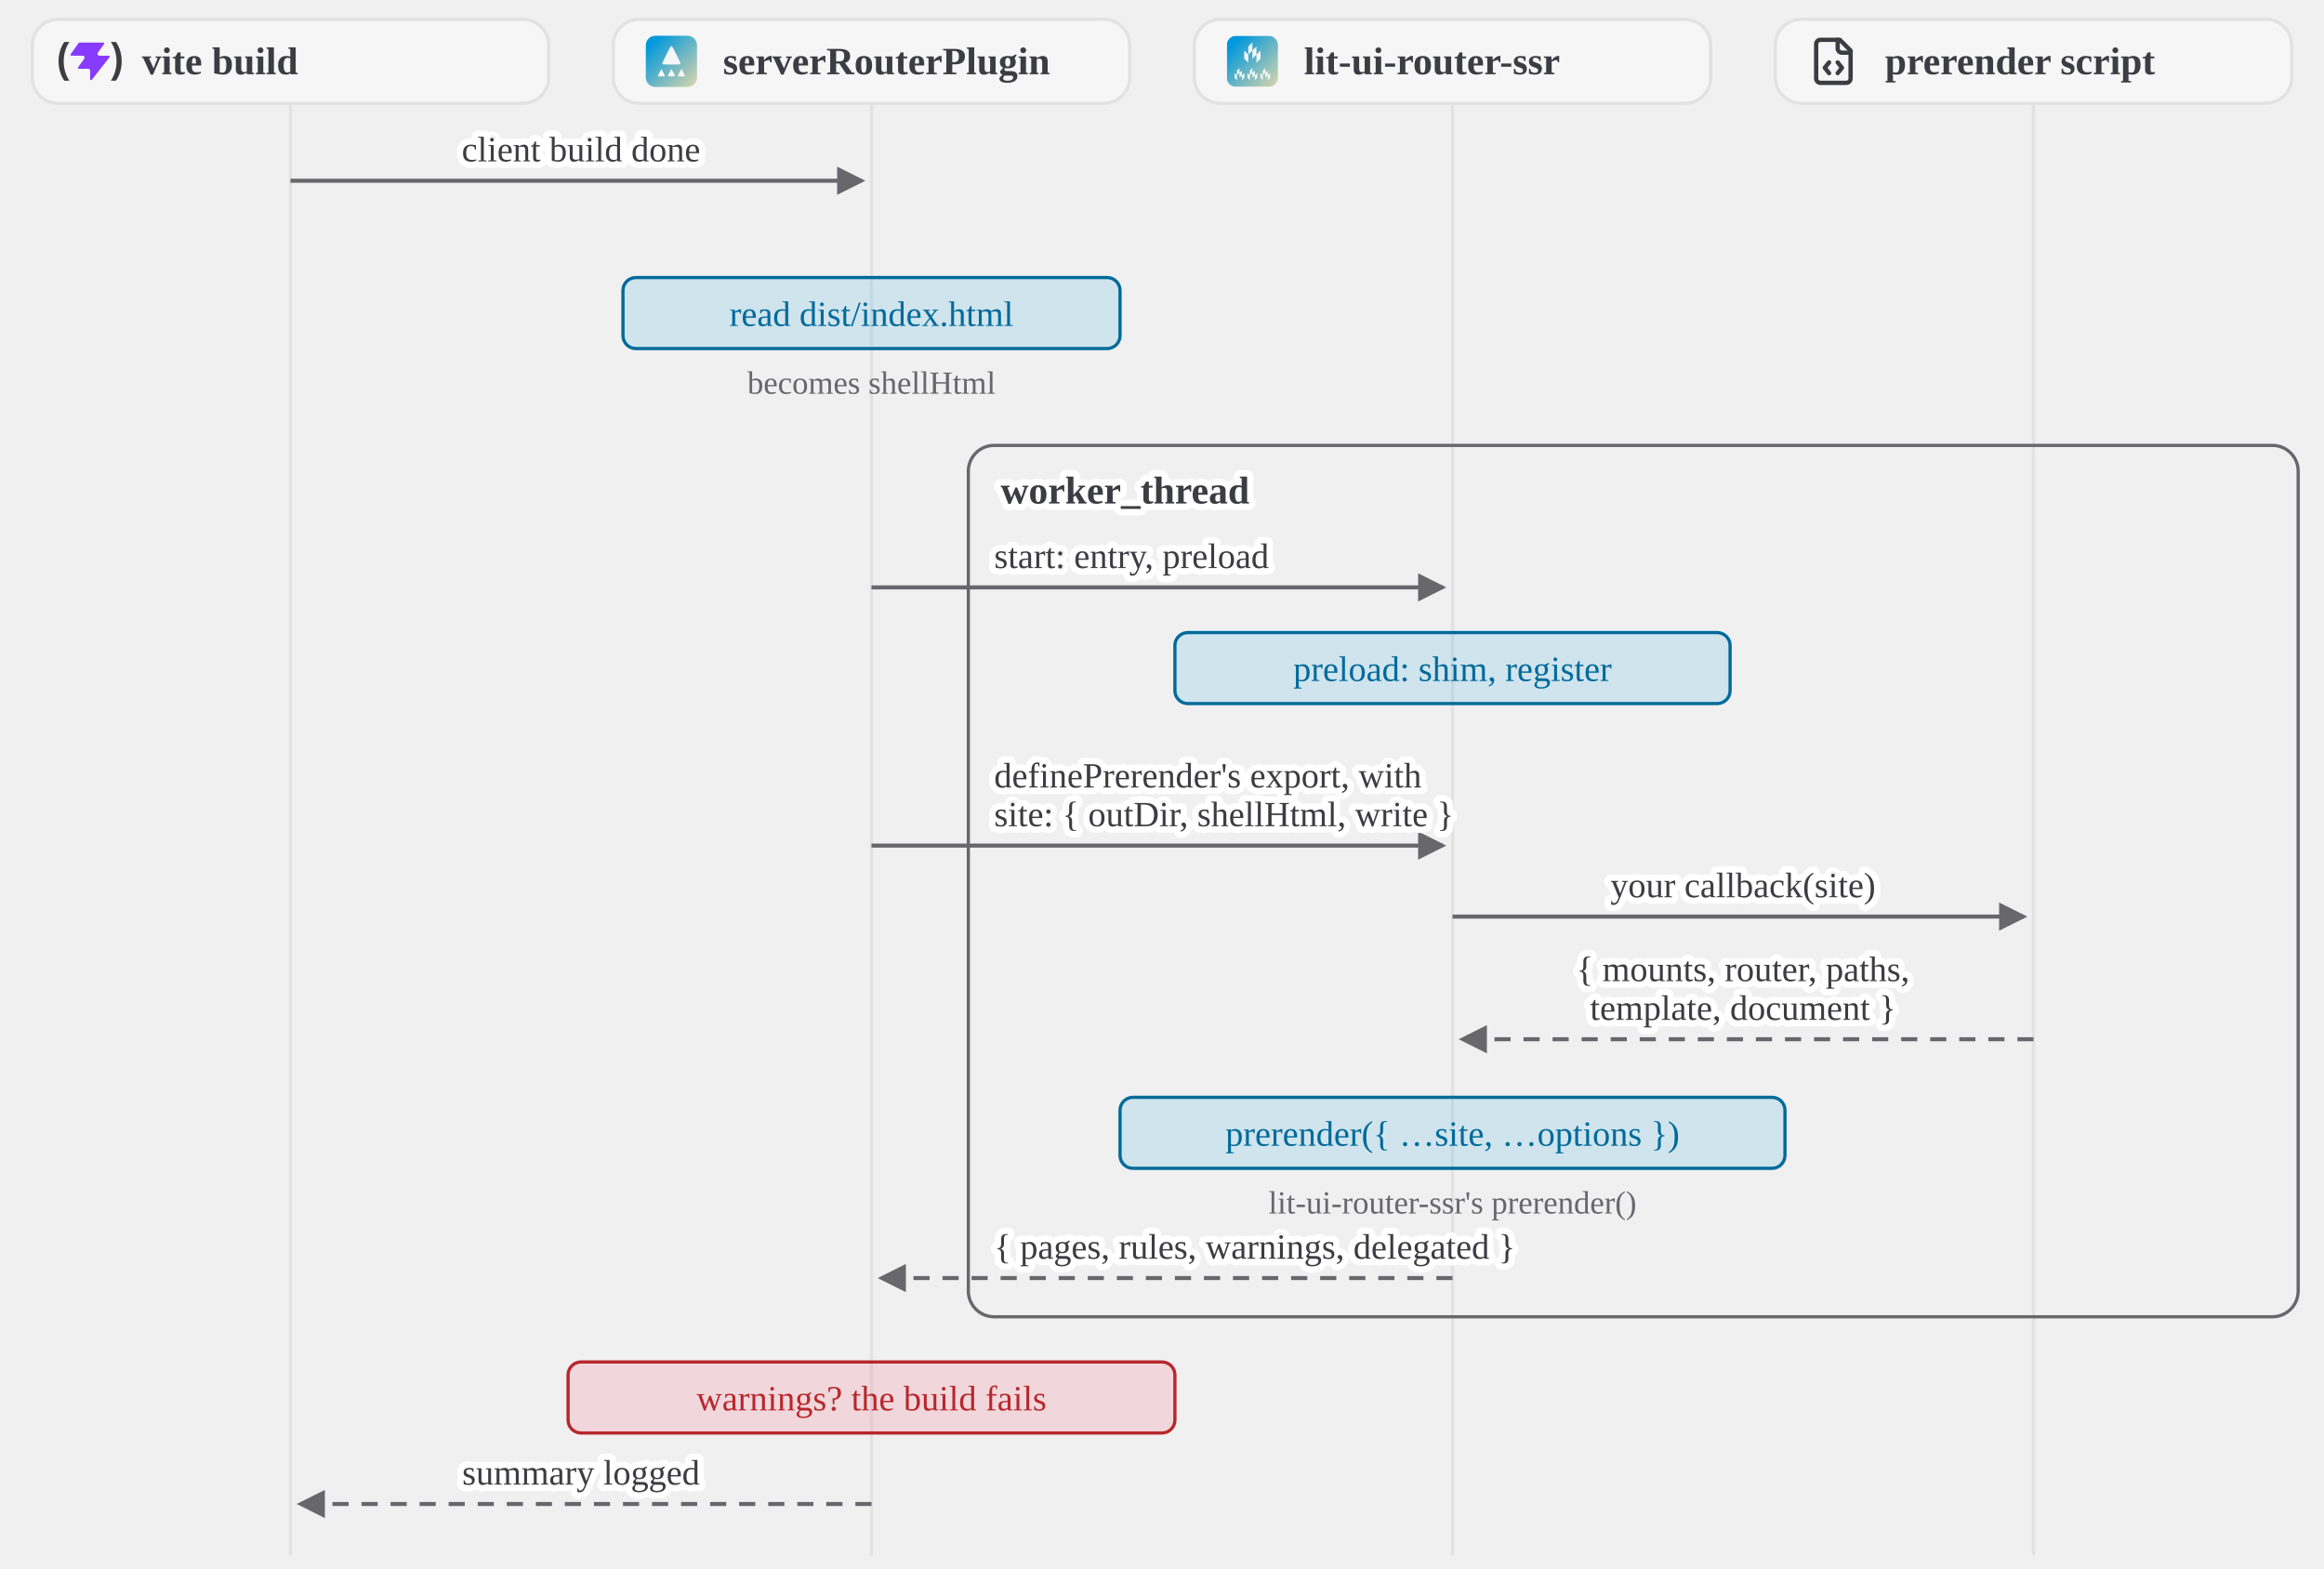
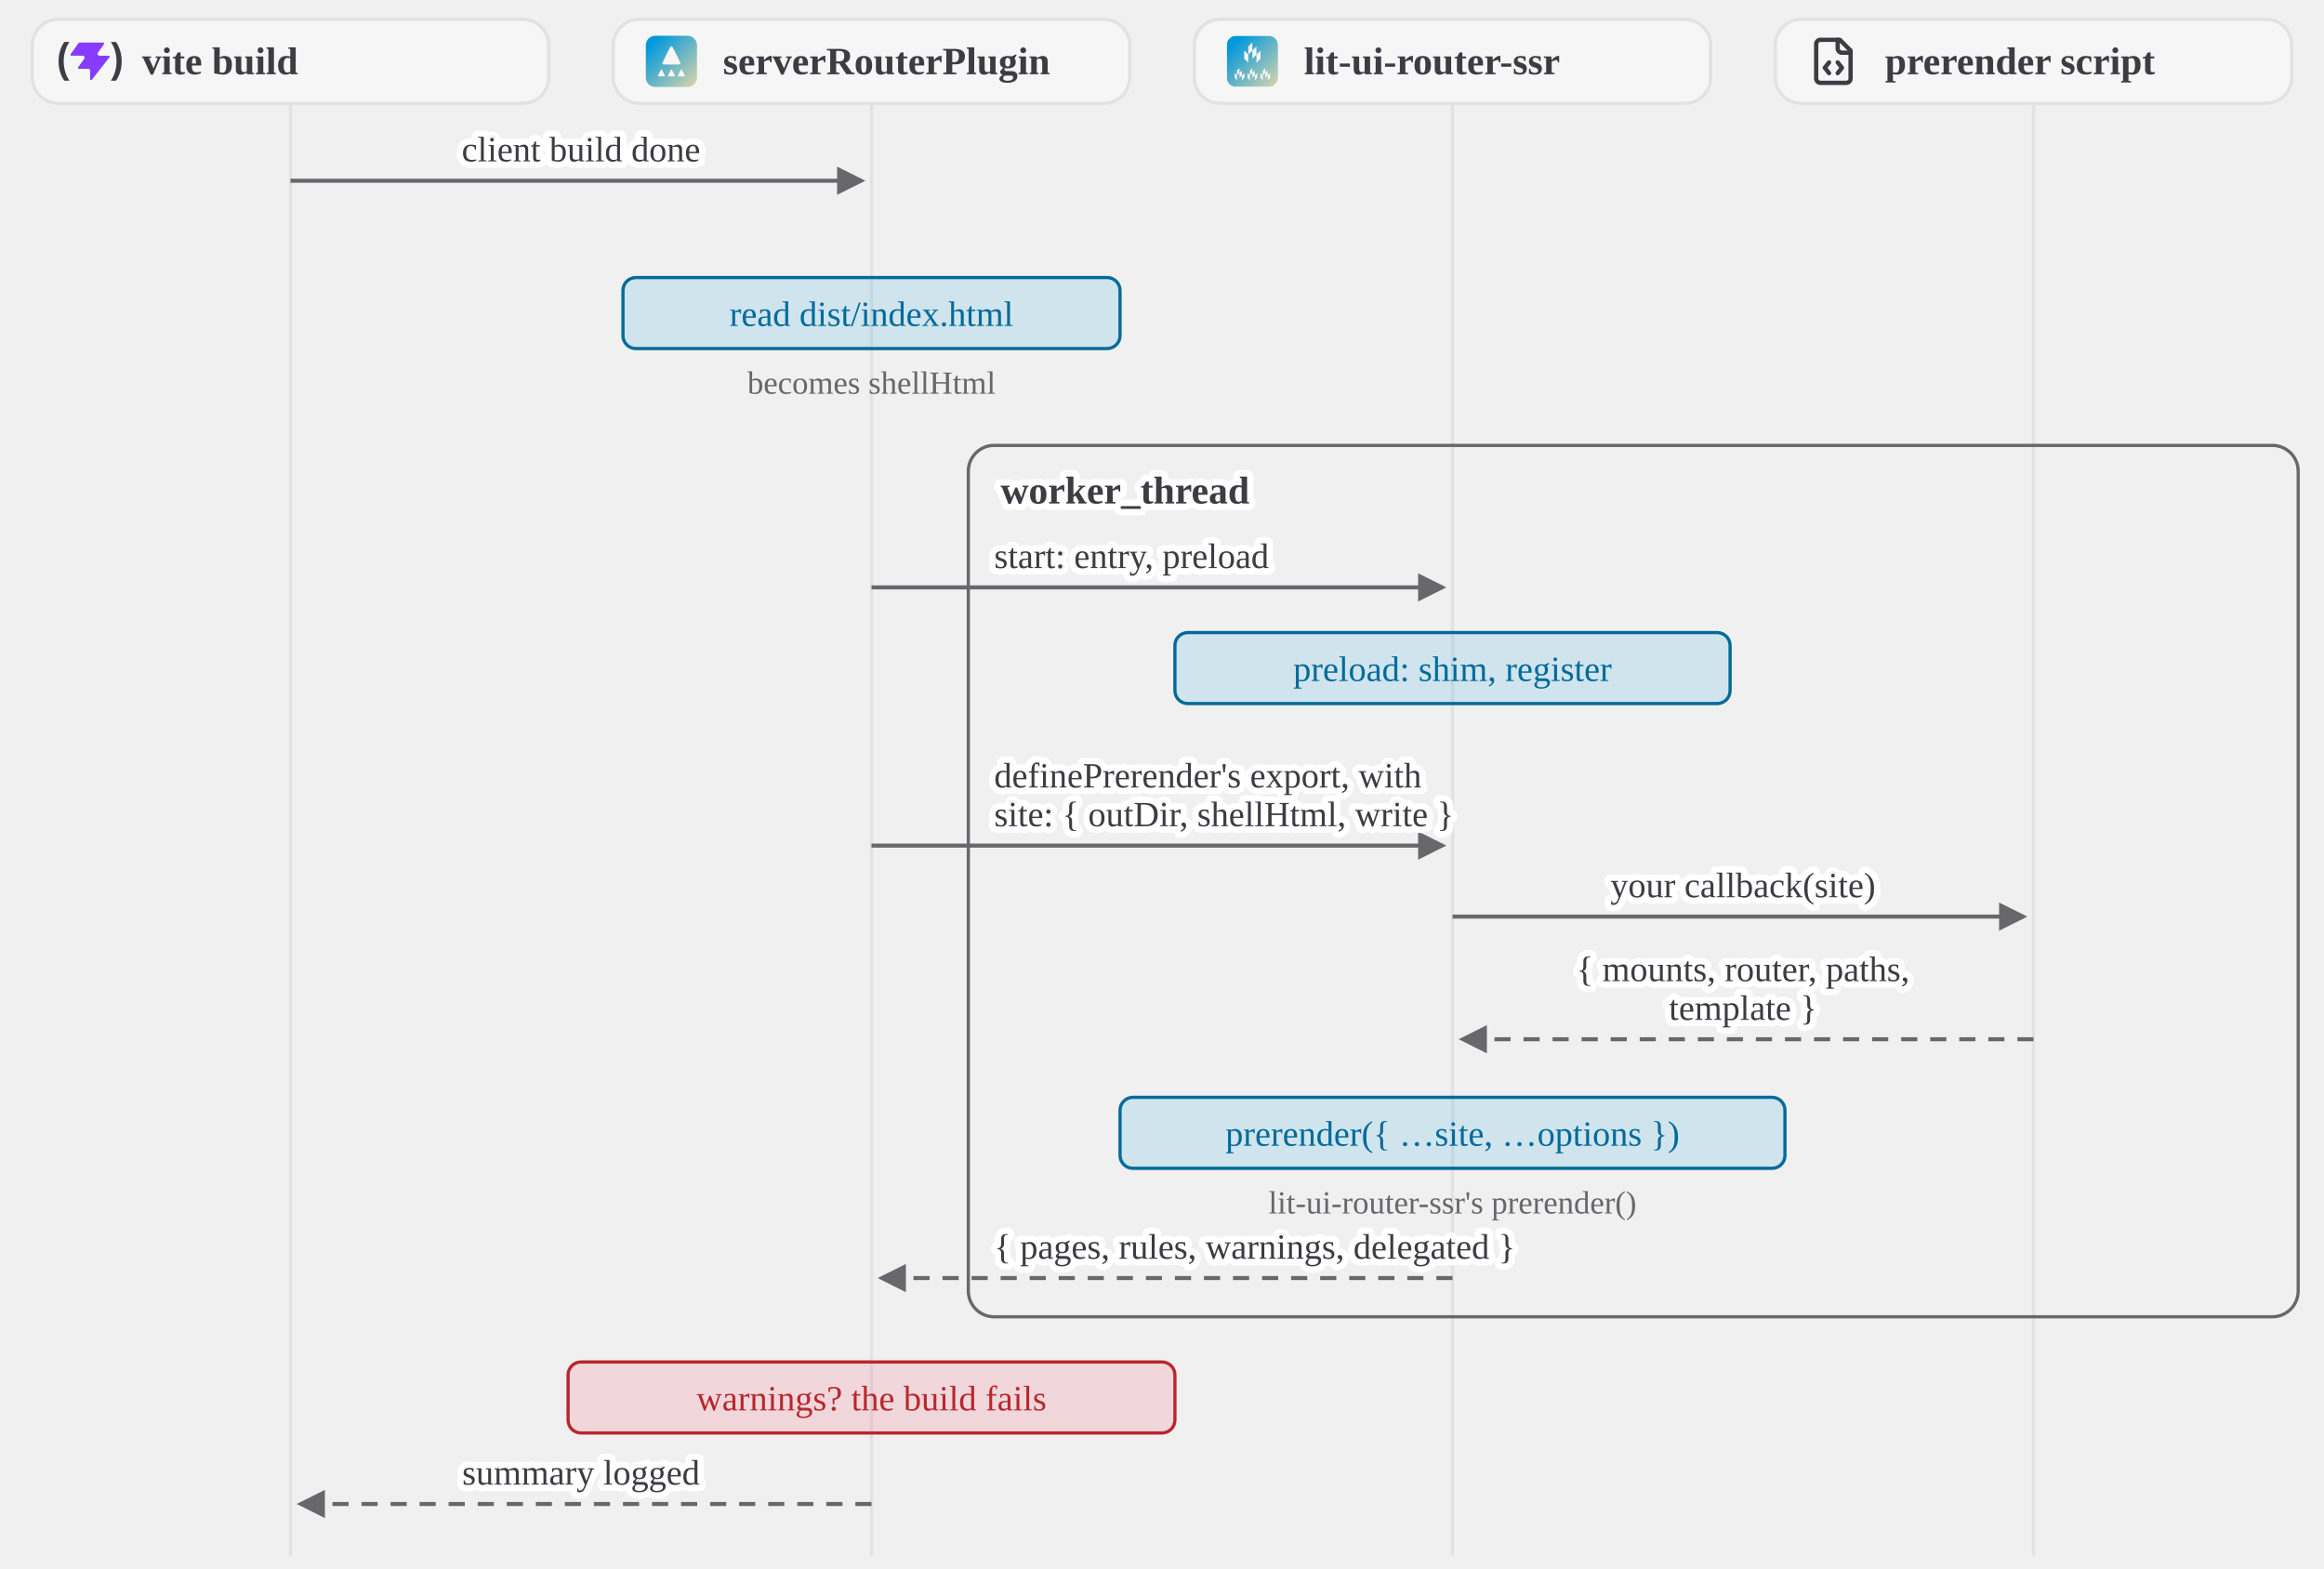
- <svg xmlns="http://www.w3.org/2000/svg" viewBox="0 0 720 486" width="100%" role="img" aria-label="What the plugin hands the prerender script: once the client build has written dist, serverRouterPlugin reads the built index.html as shellHtml and starts a worker thread with the entry and the preloads. Inside the worker, the DOM shim and lit-ui-router-ssr/register load first, then the prerender script. The worker calls the script's default export, from lit-ui-router-ssr's definePrerender, with site: outDir, shellHtml and write. definePrerender calls your callback with site, which returns the options: mounts, router, paths, template and document. definePrerender then calls lit-ui-router-ssr's prerender() with site spread under the options, and the worker posts the result, pages, rules, warnings and delegated, back to the plugin. A non-empty warnings list fails the build; otherwise the plugin logs a summary.">
+ <svg xmlns="http://www.w3.org/2000/svg" viewBox="0 0 720 486" width="100%" role="img" aria-label="What the plugin hands the prerender script: once the client build has written dist, serverRouterPlugin reads the built index.html as shellHtml and starts a worker thread with the entry and the preloads. Inside the worker, the DOM shim and lit-ui-router-ssr/register load first, then the prerender script. The worker calls the script's default export, from lit-ui-router-ssr's definePrerender, with site: outDir, shellHtml and write. definePrerender calls your callback with site, which returns the options: mounts, router, paths and template. definePrerender then calls lit-ui-router-ssr's prerender() with site spread under the options, and the worker posts the result, pages, rules, warnings and delegated, back to the plugin. A non-empty warnings list fails the build; otherwise the plugin logs a summary.">
  <style>
    @media (prefers-color-scheme: dark) {
      svg:root {
        color-scheme: dark;
        --vp-c-bg: #1b1b1f;
        --vp-c-bg-soft: #202127;
        --vp-c-divider: #2e2e32;
        --vp-c-text-1: #dfdfd6;
        --vp-c-text-2: #98989f;
        --vp-c-brand-1: #29abe6;
        --vp-c-brand-soft: rgba(0, 152, 220, 0.16);
        --vp-c-red-1: #f66f81;
        --vp-c-red-soft: rgba(244, 63, 94, 0.16);
      }
    }
  </style>
  <defs>
    <marker id="arr-pre-1" viewBox="0 0 8 8" refX="7" refY="4" markerWidth="7" markerHeight="7" orient="auto-start-reverse">
      <path d="M0 0L8 4L0 8z" fill="var(--vp-c-text-2, #67676c)" />
    </marker>
  </defs>
  <g font-family="var(--vp-font-family-base, ui-sans-serif, system-ui, sans-serif)">
    <line x1="90" y1="32" x2="90" y2="482" stroke="var(--vp-c-divider, #e2e2e3)" />
    <rect x="10" y="6" width="160" height="26" rx="8" fill="var(--vp-c-bg-soft, #f6f6f7)" stroke="var(--vp-c-divider, #e2e2e3)" />
    <svg x="18" y="13" width="20" height="12" viewBox="0 0 23 14">
      <path fill="var(--vp-c-text-1, #3c3c43)" d="M2.07 3.05176e-05C-0.682 3.94 -0.698 10.046 2.07 14H3.93C1.162 10.046 1.178 3.94 3.93 3.05176e-05H2.07Z" />
      <path fill="var(--vp-c-text-1, #3c3c43)" d="M20.748 0H18.889C21.641 3.94 21.657 10.046 18.889 14H20.748C23.516 10.046 23.5 3.94 20.748 0Z" />
      <path data-brand="vite" fill="#863BFF" d="M12.014 13.677C11.815 13.93 11.409 13.789 11.409 13.468V10.385C11.409 10.011 11.106 9.708 10.732 9.708H7.328C7.053 9.708 6.892 9.397 7.053 9.173L9.291 6.04C9.611 5.592 9.291 4.97 8.74 4.97H4.62C4.345 4.97 4.185 4.658 4.345 4.435L7.246 0.373C7.31 0.284 7.413 0.231 7.522 0.231H16.167C16.442 0.231 16.603 0.542 16.442 0.766L14.204 3.899C13.884 4.347 14.204 4.97 14.755 4.97H18.16C18.442 4.97 18.6 5.295 18.426 5.517L12.014 13.678L12.014 13.677Z" />
    </svg>
    <text x="44" y="23" font-size="12" font-weight="600" fill="var(--vp-c-text-1, #3c3c43)">vite build</text>
    <line x1="270" y1="32" x2="270" y2="482" stroke="var(--vp-c-divider, #e2e2e3)" />
    <rect x="190" y="6" width="160" height="26" rx="8" fill="var(--vp-c-bg-soft, #f6f6f7)" stroke="var(--vp-c-divider, #e2e2e3)" />
    <svg data-brand="ui-router" x="200" y="11" width="16" height="16" viewBox="36 36 88 88">
      <defs>
        <linearGradient id="uir-pre-1" x1="0" y1="0" x2="1" y2="0" gradientUnits="userSpaceOnUse" gradientTransform="matrix(88.2456,86.5496,-86.5496,88.2456,47.1714,47.8033)">
          <stop offset="0" stop-color="#0098dc" />
          <stop offset="1" stop-color="#ffe0a3" />
        </linearGradient>
      </defs>
      <path fill="url(#uir-pre-1)" fill-rule="evenodd" d="M52.416,36.478c-8.766,0 -15.938,7.172 -15.938,15.938l0,55.298c0,8.767 7.172,15.939 15.938,15.939l55.299,0c8.766,0 15.937,-7.172 15.937,-15.939l0,-55.298c0,-8.766 -7.171,-15.938 -15.937,-15.938l-55.299,0ZM65.459,85.086l-0.463,-0.677l-0.457,-0.672c0.156,-0.865 3.199,-7.515 6.762,-14.779c3.563,-7.264 7.064,-13.821 7.782,-14.571l0.981,0l0.979,-0.006c0.719,0.755 4.221,7.315 7.783,14.578c3.561,7.264 6.58,13.498 6.709,13.854l0,0.335c0,0.438 -0.134,0.876 -0.4,1.261l-0.463,0.677c-0.909,0.229 -7.481,0.415 -14.607,0.415c-7.126,0 -13.698,-0.186 -14.606,-0.415ZM91.432,105.585l-0.18,-0.262l-0.178,-0.26c0.062,-0.336 1.242,-2.912 2.623,-5.727c1.38,-2.815 2.736,-5.357 3.013,-5.649l0.76,0c0.279,0.292 1.637,2.834 3.016,5.649c1.381,2.815 2.55,5.23 2.6,5.369l0,0.129c0,0.17 -0.053,0.341 -0.155,0.489l-0.179,0.262c-0.352,0.088 -2.899,0.16 -5.66,0.16c-2.763,0 -5.309,-0.072 -5.66,-0.16ZM74.407,105.585l-0.181,-0.262l-0.178,-0.26c0.061,-0.336 1.241,-2.912 2.623,-5.727c1.379,-2.815 2.736,-5.357 3.014,-5.649l0.759,0c0.278,0.292 1.636,2.834 3.016,5.649c1.38,2.815 2.55,5.23 2.599,5.369l0,0.129c0,0.17 -0.051,0.341 -0.154,0.489l-0.179,0.262c-0.352,0.088 -2.9,0.16 -5.661,0.16c-2.761,0 -5.307,-0.072 -5.658,-0.16ZM57.38,105.585l-0.18,-0.262l-0.176,-0.26c0.059,-0.336 1.238,-2.912 2.619,-5.727c1.381,-2.815 2.739,-5.357 3.016,-5.649l0.759,0c0.28,0.292 1.636,2.834 3.016,5.649c1.38,2.815 2.55,5.23 2.599,5.369l0,0.129c0,0.17 -0.052,0.341 -0.154,0.489l-0.18,0.262c-0.351,0.088 -2.899,0.16 -5.66,0.16c-2.761,0 -5.308,-0.072 -5.659,-0.16Z" />
    </svg>
    <text x="224" y="23" font-size="12" font-weight="600" fill="var(--vp-c-text-1, #3c3c43)">serverRouterPlugin</text>
    <line x1="450" y1="32" x2="450" y2="482" stroke="var(--vp-c-divider, #e2e2e3)" />
    <rect x="370" y="6" width="160" height="26" rx="8" fill="var(--vp-c-bg-soft, #f6f6f7)" stroke="var(--vp-c-divider, #e2e2e3)" />
    <svg data-brand="lit-ui-router" x="380" y="11" width="16" height="16" viewBox="0 0 800 800">
      <defs>
        <linearGradient id="lur-pre-1" x1="-1117.68" y1="801.01" x2="-1116.68" y2="801.01" gradientTransform="scale(1123.68 -1123.68) rotate(-44.44 -1539.347 -967.69)" gradientUnits="userSpaceOnUse">
          <stop offset="0" stop-color="#0098dc" />
          <stop offset="1" stop-color="#ffe0a3" />
        </linearGradient>
        <mask id="lur-mask-pre-1">
          <rect x="0" y="0" width="800" height="800" fill="#ffffff" />
          <path fill="#000000" d="m400 107-63 63v126l63-63v-126zm0 126v126l63-63v-126l-63 63zm63 63v126l63-63v-126l-63 63zm-126 0-63-63v126l63 63v-126zM200 505l-38 38v75l38-38v-75zm0 75v76l38-38v-76l-38 38zm38 38v75l38-38v-75l-38 38zm-76 0-37-38v76l37 38v-76zM400 505l-38 38v75l38-38v-75zm0 75v76l38-38v-76l-38 38zm38 38v75l38-38v-75l-38 38zm-76 0-37-38v76l37 38v-76zM600 505l-38 38v75l38-38v-75zm0 75v76l38-38v-76l-38 38zm38 38v75l38-38v-75l-38 38zm-76 0-37-38v76l37 38v-76z" />
        </mask>
      </defs>
      <path fill="url(#lur-pre-1)" mask="url(#lur-mask-pre-1)" d="M147.89 4C68.2 4 3 69.2 3 148.89V651.6c0 79.7 65.2 144.9 144.89 144.9h502.72c79.69 0 144.88-65.2 144.88-144.9V148.89C795.49 69.2 730.3 4 650.61 4H147.89z" />
    </svg>
    <text x="404" y="23" font-size="12" font-weight="600" fill="var(--vp-c-text-1, #3c3c43)">lit-ui-router-ssr</text>
    <line x1="630" y1="32" x2="630" y2="482" stroke="var(--vp-c-divider, #e2e2e3)" />
    <rect x="550" y="6" width="160" height="26" rx="8" fill="var(--vp-c-bg-soft, #f6f6f7)" stroke="var(--vp-c-divider, #e2e2e3)" />
    <svg x="560" y="11" width="16" height="16" viewBox="0 0 24 24" fill="none" stroke="var(--vp-c-text-1, #3c3c43)" stroke-width="2" stroke-linecap="round" stroke-linejoin="round">
      <path d="M10 12.5 8 15l2 2.5" />
      <path d="m14 12.5 2 2.5-2 2.5" />
      <path d="M14 2v4a2 2 0 0 0 2 2h4" />
      <path d="M15 2H6a2 2 0 0 0-2 2v16a2 2 0 0 0 2 2h12a2 2 0 0 0 2-2V7z" />
    </svg>
    <text x="584" y="23" font-size="12" font-weight="600" fill="var(--vp-c-text-1, #3c3c43)">prerender script</text>
    <line x1="90" y1="56" x2="267" y2="56" stroke="var(--vp-c-text-2, #67676c)" stroke-width="1.25" marker-end="url(#arr-pre-1)" />
    <text x="180" y="50" font-size="11" fill="var(--vp-c-text-1, #3c3c43)" text-anchor="middle" stroke="var(--vp-c-bg, #ffffff)" stroke-width="4" stroke-linejoin="round" paint-order="stroke">client build done</text>
    <rect x="193" y="86" width="154" height="22" rx="4" fill="var(--vp-c-brand-soft, rgba(0,152,220,0.14))" stroke="var(--vp-c-brand-1, #006a9a)" />
    <text x="270" y="101" font-size="11" font-family="var(--vp-font-family-mono, ui-monospace, monospace)" fill="var(--vp-c-brand-1, #006a9a)" text-anchor="middle">read dist/index.html</text>
    <text x="270" y="122" font-size="10" fill="var(--vp-c-text-2, #67676c)" text-anchor="middle">becomes shellHtml</text>
    <rect x="300" y="138" width="412" height="270" rx="8" fill="none" stroke="var(--vp-c-text-2, #67676c)" />
    <text x="310" y="156" font-size="12" font-family="var(--vp-font-family-mono, ui-monospace, monospace)" font-weight="600" fill="var(--vp-c-text-1, #3c3c43)" stroke="var(--vp-c-bg, #ffffff)" stroke-width="4" stroke-linejoin="round" paint-order="stroke">worker_thread</text>
    <line x1="270" y1="182" x2="447" y2="182" stroke="var(--vp-c-text-2, #67676c)" stroke-width="1.25" marker-end="url(#arr-pre-1)" />
    <text x="308" y="176" font-size="11" fill="var(--vp-c-text-1, #3c3c43)" text-anchor="start" stroke="var(--vp-c-bg, #ffffff)" stroke-width="4" stroke-linejoin="round" paint-order="stroke">start: entry, preload</text>
    <rect x="364" y="196" width="172" height="22" rx="4" fill="var(--vp-c-brand-soft, rgba(0,152,220,0.14))" stroke="var(--vp-c-brand-1, #006a9a)" />
    <text x="450" y="211" font-size="11" font-family="var(--vp-font-family-mono, ui-monospace, monospace)" fill="var(--vp-c-brand-1, #006a9a)" text-anchor="middle">preload: shim, register</text>
    <line x1="270" y1="262" x2="447" y2="262" stroke="var(--vp-c-text-2, #67676c)" stroke-width="1.25" marker-end="url(#arr-pre-1)" />
    <text x="308" y="244" font-size="11" fill="var(--vp-c-text-1, #3c3c43)" text-anchor="start" stroke="var(--vp-c-bg, #ffffff)" stroke-width="4" stroke-linejoin="round" paint-order="stroke">definePrerender's export, with</text>
    <text x="308" y="256" font-size="11" fill="var(--vp-c-text-1, #3c3c43)" text-anchor="start" stroke="var(--vp-c-bg, #ffffff)" stroke-width="4" stroke-linejoin="round" paint-order="stroke">site: { outDir, shellHtml, write }</text>
    <line x1="450" y1="284" x2="627" y2="284" stroke="var(--vp-c-text-2, #67676c)" stroke-width="1.25" marker-end="url(#arr-pre-1)" />
    <text x="540" y="278" font-size="11" fill="var(--vp-c-text-1, #3c3c43)" text-anchor="middle" stroke="var(--vp-c-bg, #ffffff)" stroke-width="4" stroke-linejoin="round" paint-order="stroke">your callback(site)</text>
    <line x1="630" y1="322" x2="453" y2="322" stroke="var(--vp-c-text-2, #67676c)" stroke-width="1.25" stroke-dasharray="5 4" marker-end="url(#arr-pre-1)" />
    <text x="540" y="304" font-size="11" fill="var(--vp-c-text-1, #3c3c43)" text-anchor="middle" stroke="var(--vp-c-bg, #ffffff)" stroke-width="4" stroke-linejoin="round" paint-order="stroke">{ mounts, router, paths,</text>
-     <text x="540" y="316" font-size="11" fill="var(--vp-c-text-1, #3c3c43)" text-anchor="middle" stroke="var(--vp-c-bg, #ffffff)" stroke-width="4" stroke-linejoin="round" paint-order="stroke">template, document }</text>
+     <text x="540" y="316" font-size="11" fill="var(--vp-c-text-1, #3c3c43)" text-anchor="middle" stroke="var(--vp-c-bg, #ffffff)" stroke-width="4" stroke-linejoin="round" paint-order="stroke">template }</text>
    <rect x="347" y="340" width="206" height="22" rx="4" fill="var(--vp-c-brand-soft, rgba(0,152,220,0.14))" stroke="var(--vp-c-brand-1, #006a9a)" />
    <text x="450" y="355" font-size="11" font-family="var(--vp-font-family-mono, ui-monospace, monospace)" fill="var(--vp-c-brand-1, #006a9a)" text-anchor="middle">prerender({ …site, …options })</text>
    <text x="450" y="376" font-size="10" fill="var(--vp-c-text-2, #67676c)" text-anchor="middle">lit-ui-router-ssr's prerender()</text>
    <line x1="450" y1="396" x2="273" y2="396" stroke="var(--vp-c-text-2, #67676c)" stroke-width="1.25" stroke-dasharray="5 4" marker-end="url(#arr-pre-1)" />
    <text x="308" y="390" font-size="11" fill="var(--vp-c-text-1, #3c3c43)" text-anchor="start" stroke="var(--vp-c-bg, #ffffff)" stroke-width="4" stroke-linejoin="round" paint-order="stroke">{ pages, rules, warnings, delegated }</text>
    <rect x="176" y="422" width="188" height="22" rx="4" fill="var(--vp-c-red-soft, rgba(244,63,94,0.14))" stroke="var(--vp-c-red-1, #b8272c)" />
    <text x="270" y="437" font-size="11" font-family="var(--vp-font-family-mono, ui-monospace, monospace)" fill="var(--vp-c-red-1, #b8272c)" text-anchor="middle">warnings? the build fails</text>
    <line x1="270" y1="466" x2="93" y2="466" stroke="var(--vp-c-text-2, #67676c)" stroke-width="1.25" stroke-dasharray="5 4" marker-end="url(#arr-pre-1)" />
    <text x="180" y="460" font-size="11" fill="var(--vp-c-text-1, #3c3c43)" text-anchor="middle" stroke="var(--vp-c-bg, #ffffff)" stroke-width="4" stroke-linejoin="round" paint-order="stroke">summary logged</text>
  </g>
</svg>
